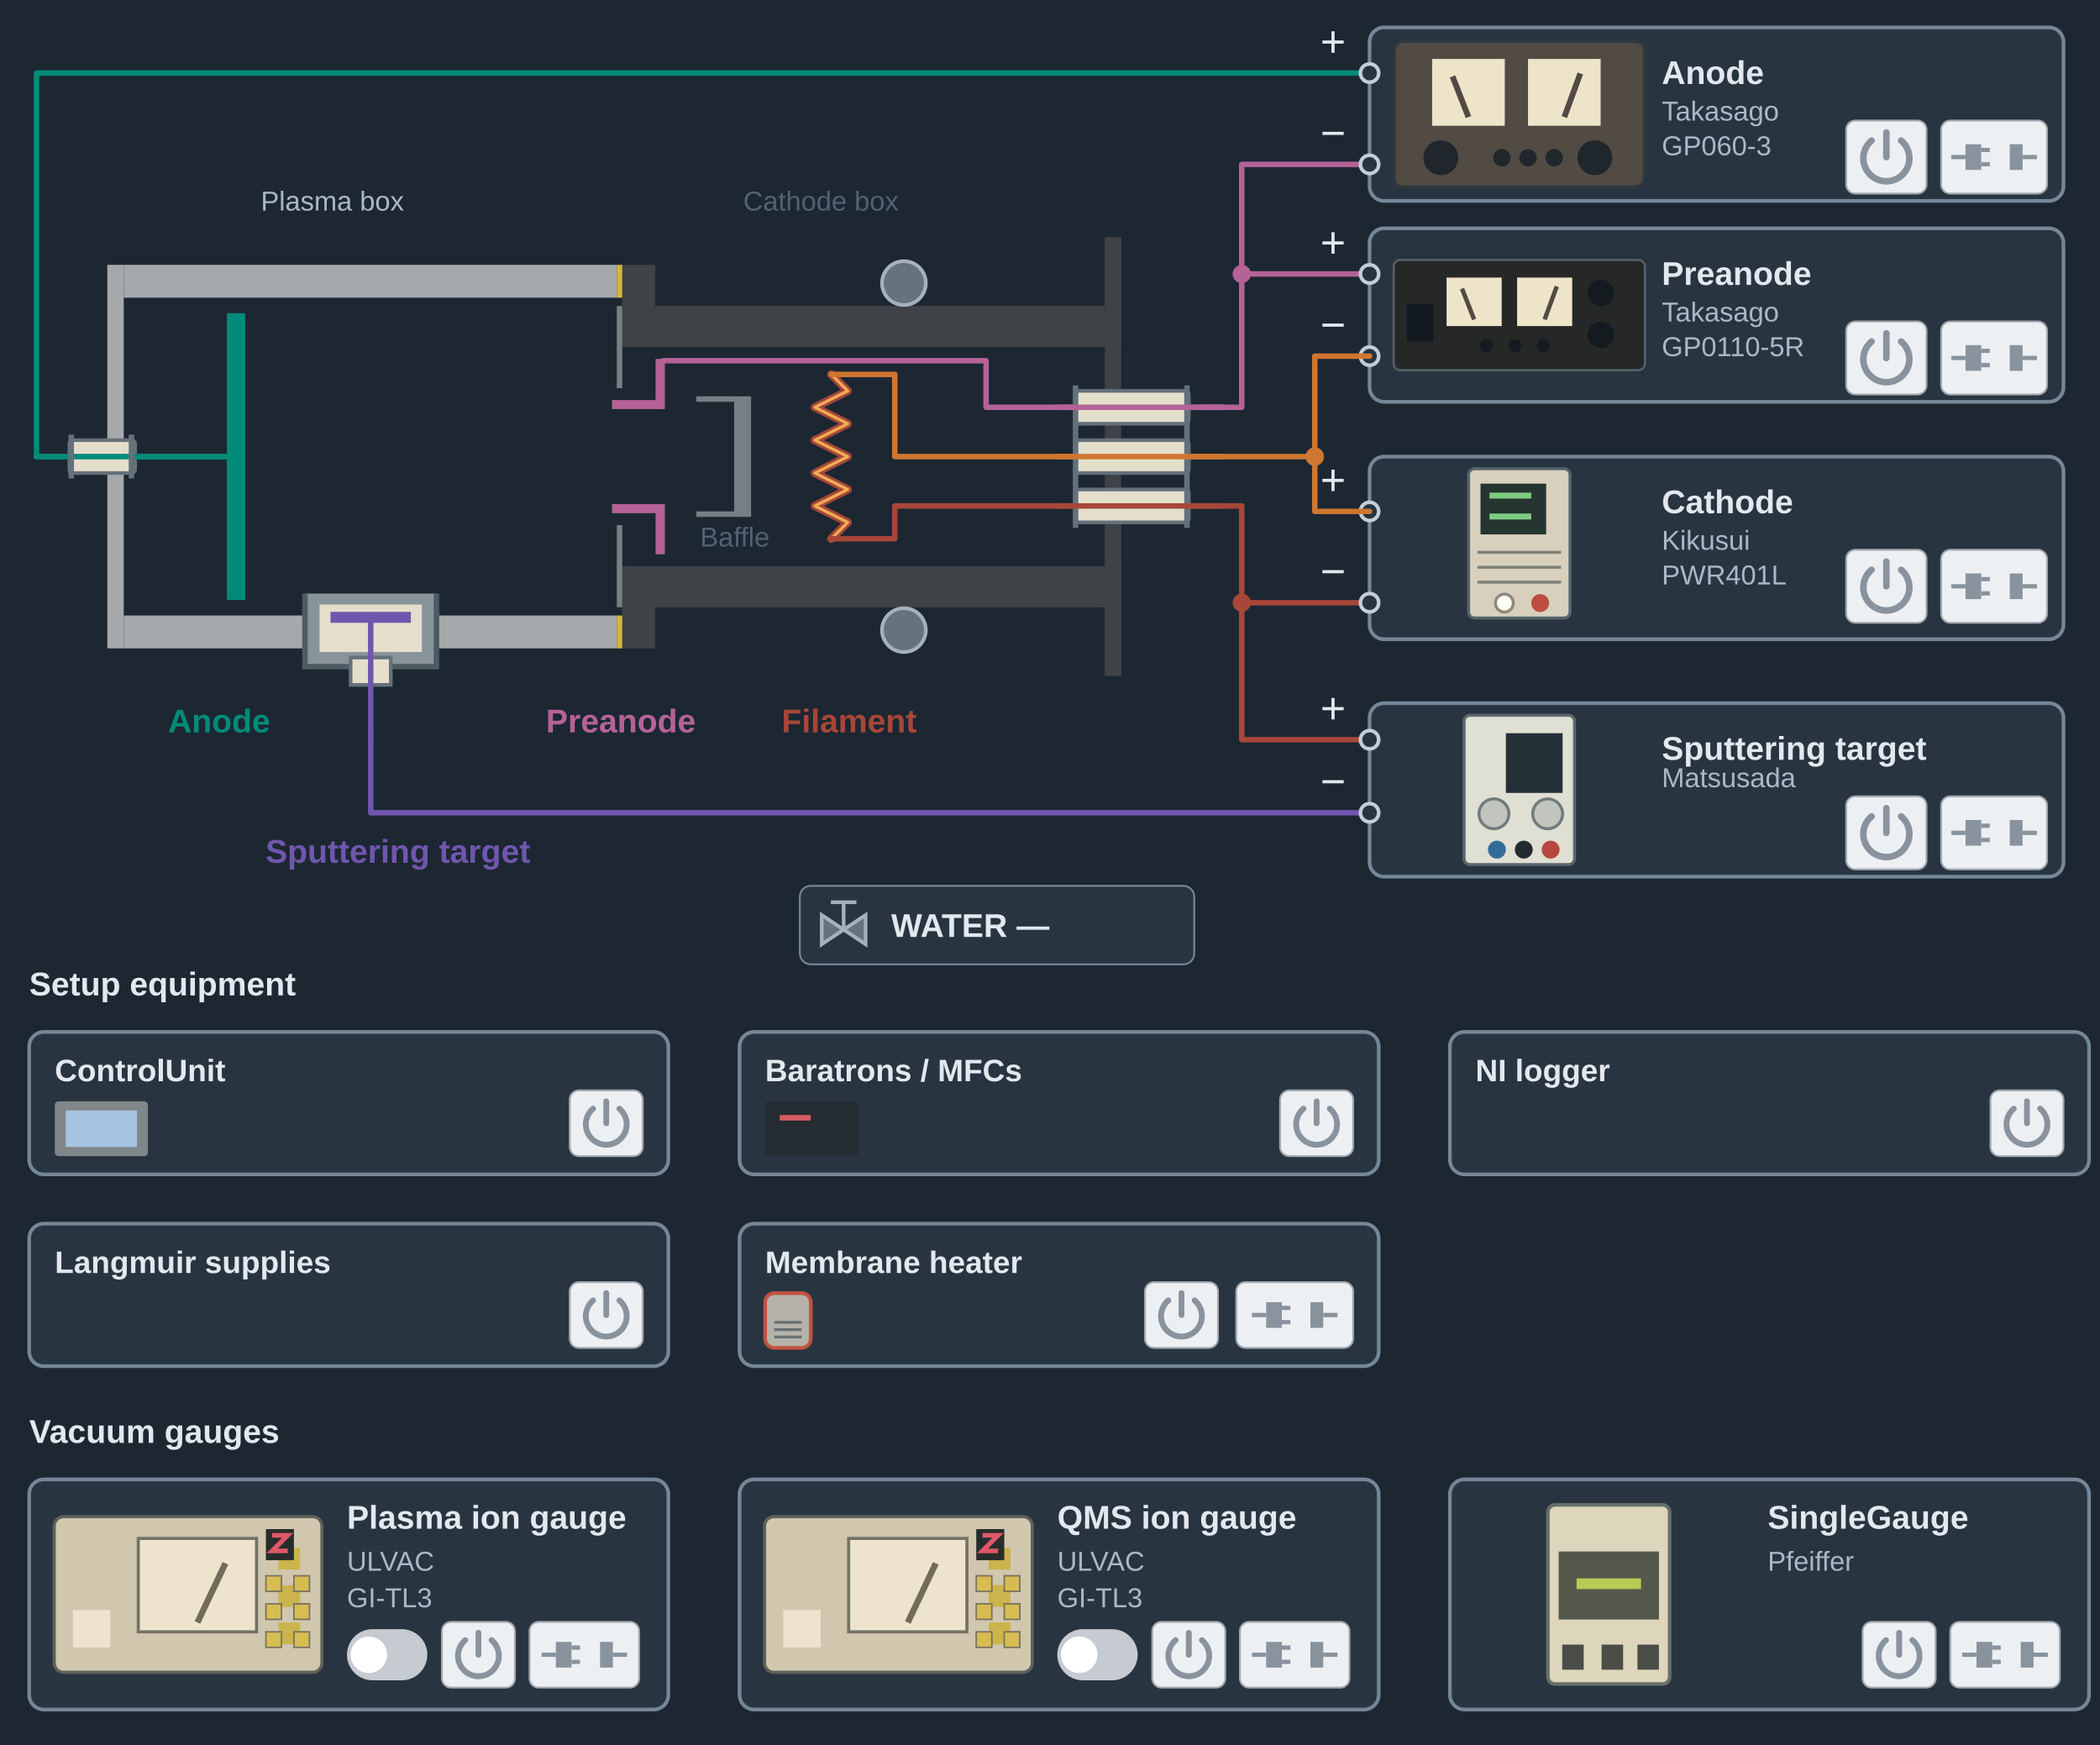
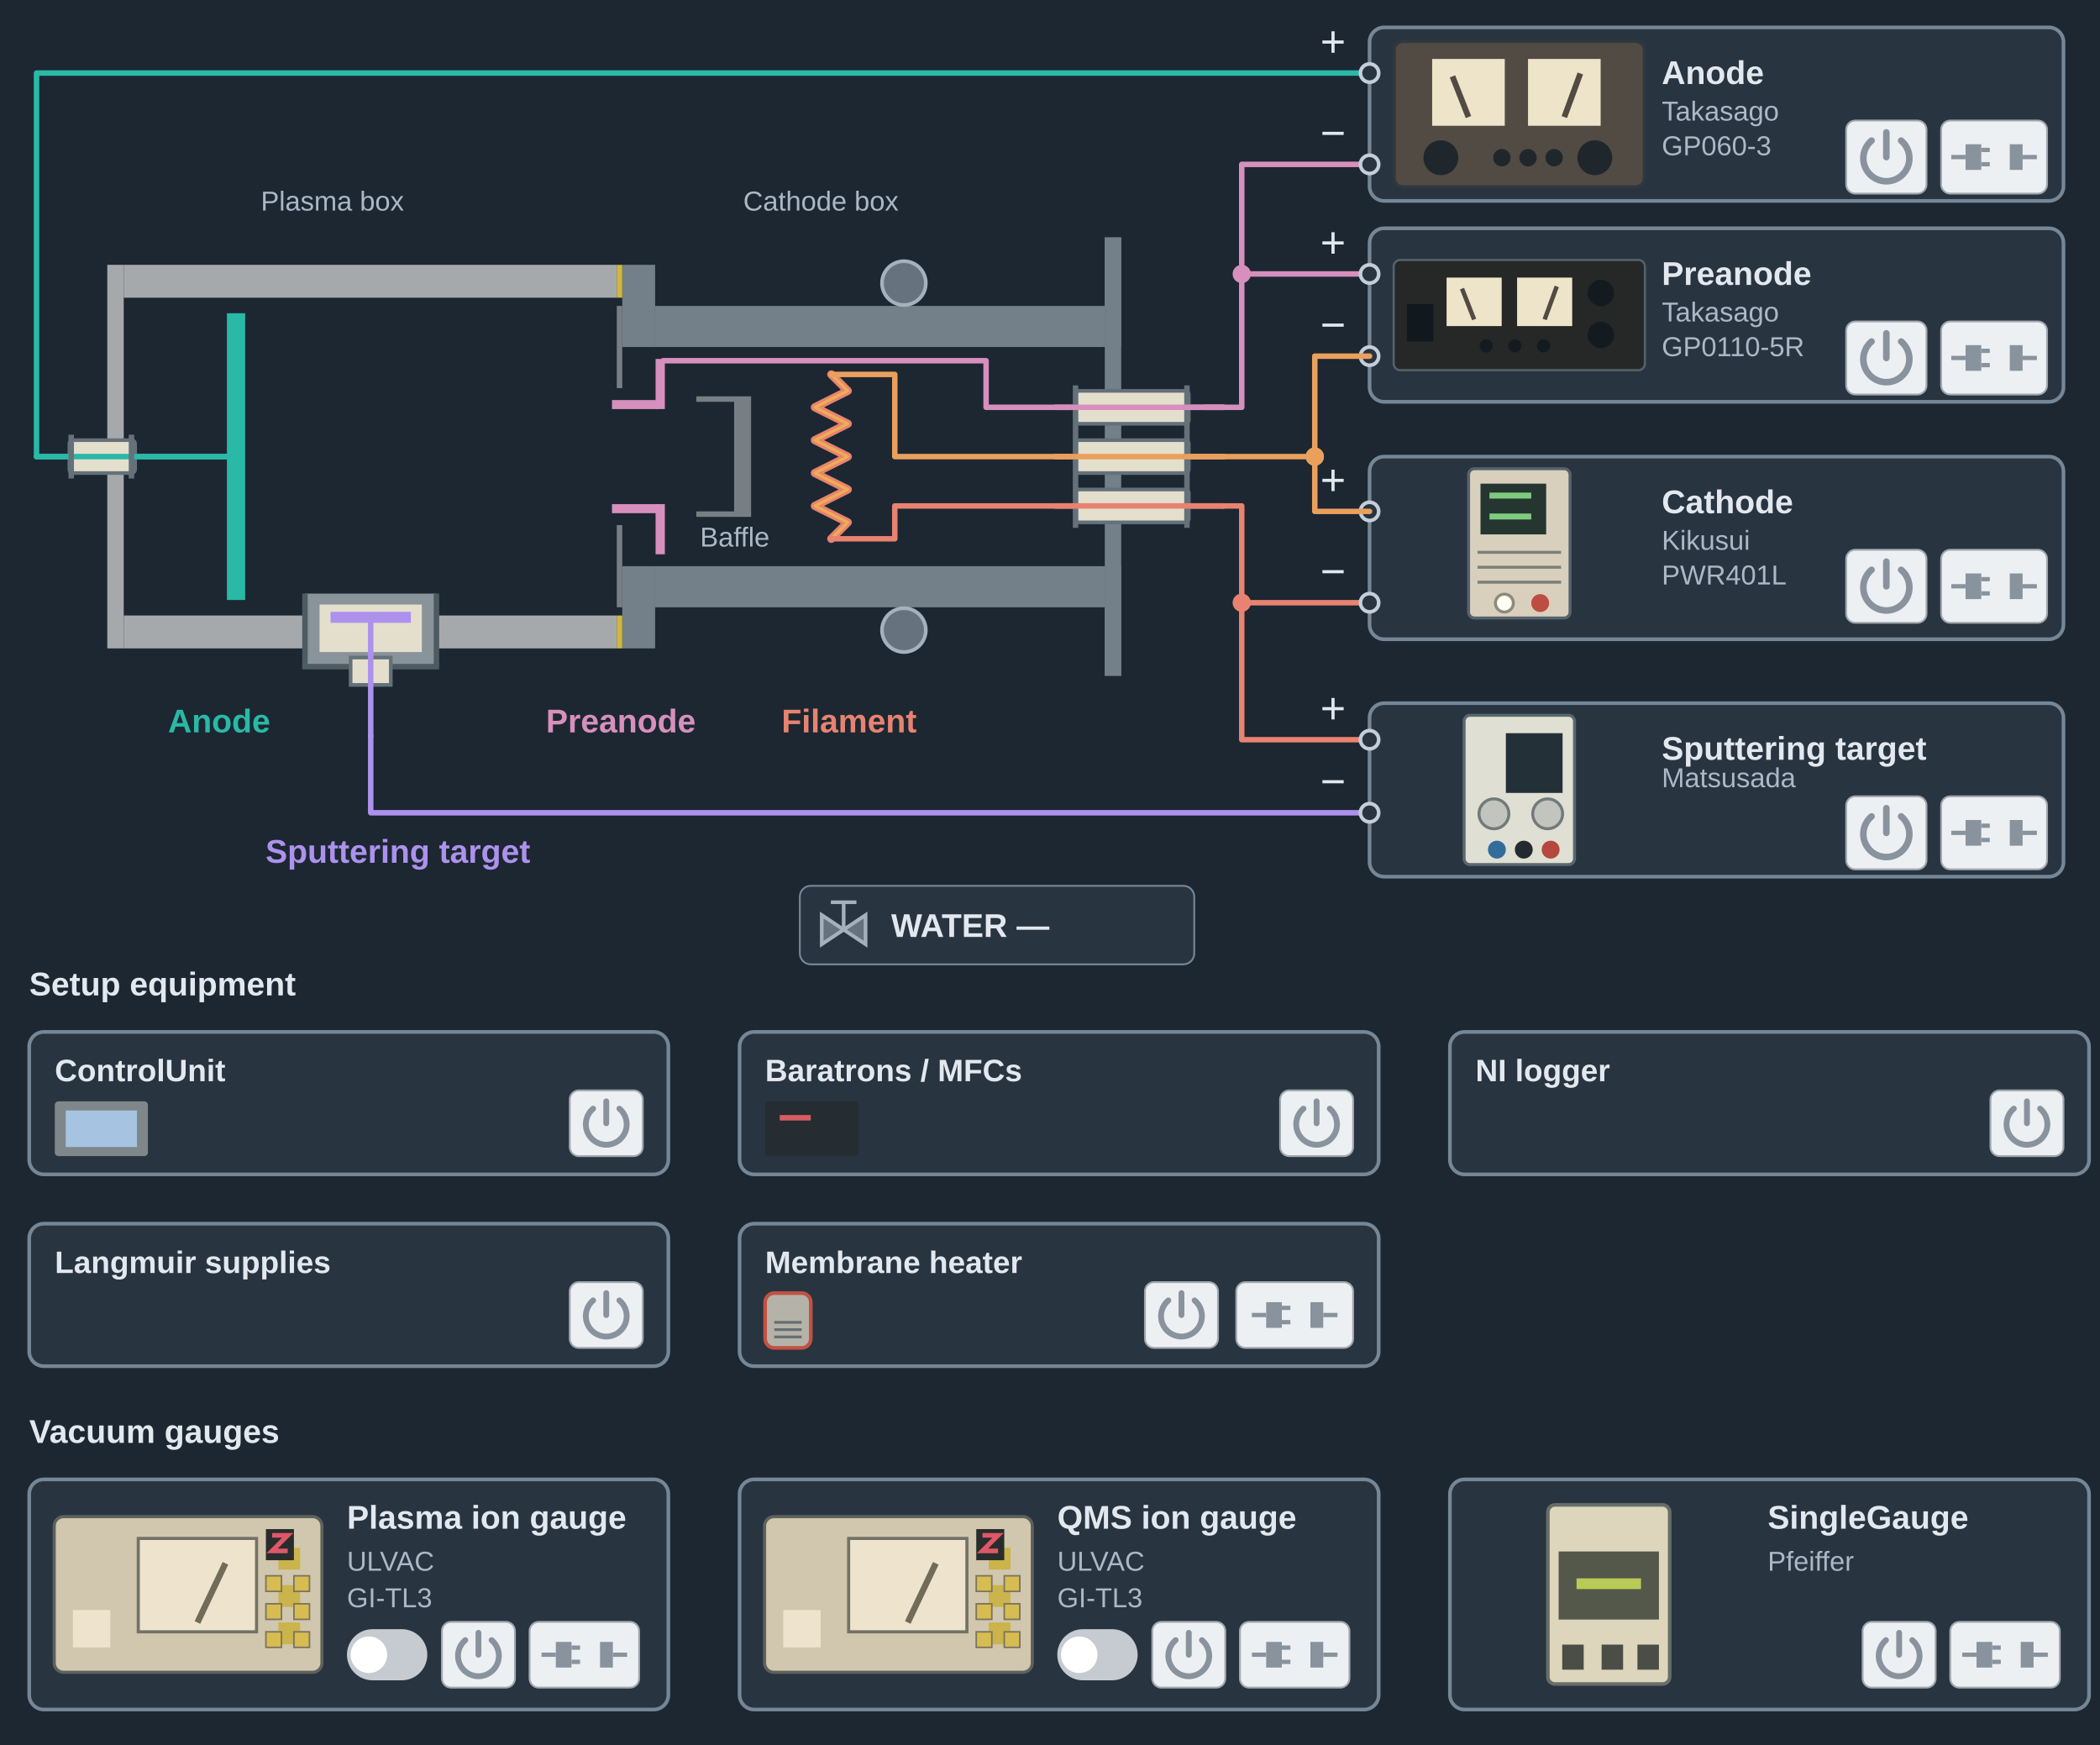
<svg xmlns="http://www.w3.org/2000/svg" viewBox="20 165 1150 955" role="img" aria-labelledby="title desc" version="1.1" id="svg66">
  <defs id="defs1">
    <style id="style1">
      text {font-family:Arial,sans-serif;fill:#24323f;font-size:18px}
      .heading {font-size:24px;font-weight:bold}
-       .small {font-size:15px;fill:#516273}
+       .small {font-size:15px;fill:#abb8c5}
      .label {font-weight:bold}
      .wire {fill:none;stroke-width:3;stroke-linejoin:round;stroke-linecap:round}
-       .cathode {stroke:#a74639}
-       .preanode {stroke:#b56297}
-       .anode {stroke:#008b78}
-       .target {stroke:#7056ae}
+       .cathode {stroke:#e78370}
+       .preanode {stroke:#d78fbd}
+       .anode {stroke:#29b9a6}
+       .target {stroke:#ad91ed}
      .signal {stroke:#52718d;stroke-dasharray:7 5}
      .device {fill:#fff;stroke:#627485;stroke-width:2}
      .terminal {fill:#fff;stroke:#24323f;stroke-width:2}
    
 text{fill:#e2e8ee} .small{fill:#abb8c5} .device{fill:#283440;stroke:#758797} .terminal{fill:#283440;stroke:#c3ced8}</style>
    <g>
      <symbol id="power-off-icon" viewBox="0 0 40 40">
        <path d="M20 5V20M11 10A14 14 0 1 0 29 10" fill="none" stroke="currentColor" stroke-width="4" stroke-linecap="round" />
      </symbol>
      <symbol id="plug-disconnected-icon" viewBox="0 0 64 40">
        <path d="M2 20H12M52 20H62" fill="none" stroke="currentColor" stroke-width="3" />
        <path d="M12 11H23V29H12ZM43 11H52V29H43Z" fill="currentColor" />
        <path d="M23 15H29M23 25H29" stroke="currentColor" stroke-width="3" />
      </symbol>
      <symbol id="plug-connected-icon" viewBox="0 0 64 40">
        <path d="M2 20H17M47 20H62" fill="none" stroke="currentColor" stroke-width="3" />
        <rect x="17" y="11" width="30" height="18" rx="3" fill="currentColor" />
        <path d="M32 12V28" stroke="#fff" stroke-width="2" />
      </symbol>
    </g>
    <g>
      <symbol id="takasago-icon" viewBox="0 0 88 52">
        <rect x="1" y="1" width="86" height="50" rx="3" fill="#514b43" stroke="#30383e" />
        <g fill="#eee4c9">
          <rect x="14" y="7" width="25" height="23" />
          <rect x="47" y="7" width="25" height="23" />
        </g>
        <path d="M26.5 27L21 13M59.5 27L65 12" stroke="#514b43" stroke-width="2" />
        <g fill="#20272c">
          <circle cx="17" cy="41" r="6" />
          <circle cx="70" cy="41" r="6" />
          <circle cx="38" cy="41" r="3" />
          <circle cx="47" cy="41" r="3" />
          <circle cx="56" cy="41" r="3" />
        </g>
      </symbol>
      <symbol id="kikusui-icon" viewBox="26 0 36 52">
        <rect x="27" y="1" width="34" height="50" rx="2" fill="#d8d0bd" stroke="#57636c" />
        <rect x="31" y="6" width="22" height="17" fill="#25352f" />
        <path d="M34 10H48M34 17H48" stroke="#7ecb80" stroke-width="2" />
        <path d="M30 29H58M30 34H58M30 39H58" stroke="#7d8079" />
        <circle cx="39" cy="46" r="3" fill="#fffdf4" stroke="#8d897c" stroke-width="1" />
        <circle cx="51" cy="46" r="3" fill="#bd4d40" />
      </symbol>
      <symbol id="matsusada-icon" viewBox="25 0 39 52">
        <rect x="26" y="1" width="37" height="50" rx="2" fill="#e0dfd3" stroke="#59676e" />
        <rect x="40" y="7" width="19" height="20" fill="#243038" />
        <circle cx="36" cy="34" r="5" fill="#c2c5bd" stroke="#717b7c" />
        <circle cx="54" cy="34" r="5" fill="#c2c5bd" stroke="#717b7c" />
        <circle cx="37" cy="46" r="3" fill="#326c9a" />
        <circle cx="55" cy="46" r="3" fill="#b5473e" />
        <circle cx="46" cy="46" r="3" fill="#242b30" />
      </symbol>
      <symbol id="ulvac-icon" viewBox="0 0 88 52">
        <rect x="1" y="1" width="86" height="50" rx="3" fill="#d1c7ae" stroke="#5e625b" />
        <rect x="28" y="8" width="38" height="30" fill="#eee4ce" stroke="#737265" />
        <path d="M47 35L56 16" stroke="#716b59" stroke-width="2" />
        <rect x="7" y="31" width="12" height="12" fill="#eee4ce" />
        <g fill="#cab44b">
          <rect x="73" y="11" width="7" height="7" />
          <rect x="73" y="23" width="7" height="7" />
          <rect x="73" y="35" width="7" height="7" />
        </g>
        <g>
          <rect x="69" y="5" width="9" height="10" fill="#282d2c" />
          <path d="M71 7H76L71 12H76" fill="none" stroke="#df5868" stroke-width="1.5" />
          <g fill="#d7bd51" stroke="#7b7460" stroke-width="0.5">
            <rect x="69" y="20" width="5" height="5" />
            <rect x="78" y="20" width="5" height="5" />
            <rect x="69" y="29" width="5" height="5" />
            <rect x="78" y="29" width="5" height="5" />
            <rect x="69" y="38" width="5" height="5" />
            <rect x="78" y="38" width="5" height="5" />
          </g>
        </g>
      </symbol>
      <symbol id="pfeiffer-icon" viewBox="26 0 36 52">
        <rect x="27" y="1" width="34" height="50" rx="2" fill="#ded5bd" stroke="#676e68" />
        <rect x="30" y="14" width="28" height="19" fill="#53584a" />
        <path d="M35 23H53" stroke="#b9ca57" stroke-width="3" />
        <g fill="#4a4e46">
          <rect x="31" y="40" width="6" height="7" />
          <rect x="42" y="40" width="6" height="7" />
          <rect x="52" y="40" width="6" height="7" />
        </g>
      </symbol>
    </g>
    <symbol id="preanode-face" viewBox="0 0 116 60">
      <rect x="1" y="5" width="114" height="50" rx="3" fill="#252826" stroke="#566068" />
      <g fill="#eee4c9">
        <rect x="25" y="13" width="25" height="22" />
        <rect x="57" y="13" width="25" height="22" />
      </g>
      <path d="M37.5 32L32 18M69.5 32L75 17" stroke="#514b43" stroke-width="2" />
      <rect x="7" y="25" width="12" height="17" fill="#11181e" />
      <g fill="#141b20">
        <circle cx="95" cy="20" r="6" />
        <circle cx="95" cy="39" r="6" />
        <circle cx="43" cy="44" r="3" />
        <circle cx="56" cy="44" r="3" />
        <circle cx="69" cy="44" r="3" />
      </g>
    </symbol>
  </defs>
  <rect width="1200" height="1200" fill="#1c2732" id="rect1" />
  <g id="electrode-assembly" transform="translate(0 150)">
    <g transform="translate(640 265) scale(-3 3)" id="g22">
      <g id="plasma-box" fill="#a6a9ac">
        <rect x="94.08" y="-35" width="90" height="6" id="rect2" />
        <rect x="94.08" y="29" width="90" height="6" id="rect3" />
        <rect x="184.08" y="-35" width="3" height="70" id="rect4" />
      </g>
-       <g id="cathode-housing" fill="#3f4246">
+       <g id="cathode-housing" fill="#737f89">
        <rect x="5" y="-27.5" width="82.08" height="7.5" id="rect5" />
        <rect x="5" y="20" width="82.08" height="7.5" id="rect6" />
        <rect x="2" y="-40" width="3" height="20" id="rect7" />
        <rect x="2" y="20" width="3" height="20" id="rect8" />
        <rect x="87.08" y="-35" width="6" height="15" id="rect9" />
        <rect x="87.08" y="20" width="6" height="15" id="rect10" />
      </g>
      <g id="kapton" fill="#d1b83b">
        <rect x="93.08" y="-35" width="1" height="6" id="rect11" />
        <rect x="93.08" y="29" width="1" height="6" id="rect12" />
      </g>
      <g id="grounded-slit" fill="#777f85">
        <rect x="93.08" y="-27.5" width="1" height="15" id="rect13" />
        <rect x="93.08" y="12.5" width="1" height="15" id="rect14" />
      </g>
-       <rect id="anode" x="163.08" y="-25" width="1" height="50" fill="#008b78" style="stroke-width:2.333;stroke-dasharray:none;stroke:#008b78;stroke-opacity:1" />
-       <g id="preanode" fill="#b56297" stroke="#b56297" stroke-width="0.65">
+       <rect id="anode" x="163.08" y="-25" width="1" height="50" fill="#29b9a6" style="stroke-width:2.333;stroke-dasharray:none;stroke:#29b9a6;stroke-opacity:1" />
+       <g id="preanode" fill="#d78fbd" stroke="#d78fbd" stroke-width="0.65">
        <rect x="85.63" y="-17.5" width="1.04" height="8.5" id="rect15" />
        <rect x="85.63" y="9" width="1.04" height="8.5" id="rect16" />
        <rect x="86.67" y="-10" width="7.96" height="1" id="rect17" />
        <rect x="86.67" y="9" width="7.96" height="1" id="rect18" />
      </g>
      <g id="grounded-cup" fill="#777f85">
        <rect x="69.56" y="-11" width="3.1" height="22" id="rect19" />
        <rect x="72.66" y="-11" width="6.9" height="1" id="rect20" />
        <rect x="72.66" y="10" width="6.9" height="1" id="rect21" />
      </g>
      <g id="hot-cathode" fill="none" stroke-linecap="round" stroke-linejoin="round">
-         <path d="M54.92 -15L51.92 -12L57.92 -9L51.92 -6L57.92 -3L51.92 0L57.92 3L51.92 6L57.92 9L51.92 12L54.92 15" stroke="#a74639" stroke-width="1.5" id="path21" />
+         <path d="M54.92 -15L51.92 -12L57.92 -9L51.92 -6L57.92 -3L51.92 0L57.92 3L51.92 6L57.92 9L51.92 12L54.92 15" stroke="#e78370" stroke-width="1.5" id="path21" />
        <path d="M54.92 -15L51.92 -12L57.92 -9L51.92 -6L57.92 -3L51.92 0L57.92 3L51.92 6L57.92 9L51.92 12L54.92 15" stroke="#efac55" stroke-width="0.55" id="path22" />
      </g>
    </g>
-     <rect id="cathode-box-cap" x="625" y="145" width="9" height="240" fill="#3f4246" />
-     <path d="M475.24 220H510V265H690" class="wire cathode" id="path23" style="stroke:#cf7630" />
+     <rect id="cathode-box-cap" x="625" y="145" width="9" height="240" fill="#737f89" />
+     <path d="M475.24 220H510V265H690" class="wire cathode" id="path23" style="stroke:#eaa05c" />
    <path id="cathode-return-internal" d="M475.24 310H510V292H690" class="wire cathode" />
    <path d="M383.11 212.5H560V238H690" class="wire preanode" id="path24" />
    <path d="M150.76 265H40" class="wire anode" id="path25" />
    <g id="anode-feedthrough">
      <rect x="58" y="256" width="36" height="18" rx="2" fill="#e4dfcd" stroke="#65717a" stroke-width="2" id="rect25" />
      <path d="M40 265H150.76" class="wire anode" id="path26" />
      <path d="M59 253V277M92 253V277" stroke="#65717a" stroke-width="3" id="path27" />
    </g>
    <g id="rear-feedthroughs">
      <g fill="#e4dfcd" stroke="#65717a" stroke-width="2" id="g29">
        <rect x="609" y="229" width="62" height="18" rx="2" id="rect27" />
        <rect x="609" y="256" width="62" height="18" rx="2" id="rect28" />
        <rect x="609" y="283" width="62" height="18" rx="2" id="rect29" />
      </g>
      <path d="M609 226V304M670 226V304" stroke="#65717a" stroke-width="3" id="path29" />
      <path d="M598 292H690" class="wire cathode" id="path30" />
      <path d="M598 238H690" class="wire preanode" id="path31" />
-       <path id="heater-feedthrough-upper" d="M598 265H690" class="wire" style="stroke:#cf7630" />
-     </g>
-     <text x="140" y="416" class="label" id="text31" text-anchor="middle" style="fill:#008b78;font-size:18px;font-weight:bold">Anode</text>
-     <text x="360" y="416" class="label" id="text32" text-anchor="middle" style="fill:#b56297;font-size:18px;font-weight:bold">Preanode</text>
-     <text x="485" y="416" class="label" id="text33" style="fill:#a74639;font-size:18px;font-weight:bold" text-anchor="middle">Filament</text>
+       <path id="heater-feedthrough-upper" d="M598 265H690" class="wire" style="stroke:#eaa05c" />
+     </g>
+     <text x="140" y="416" class="label" id="text31" text-anchor="middle" style="fill:#29b9a6;font-size:18px;font-weight:bold">Anode</text>
+     <text x="360" y="416" class="label" id="text32" text-anchor="middle" style="fill:#d78fbd;font-size:18px;font-weight:bold">Preanode</text>
+     <text x="485" y="416" class="label" id="text33" style="fill:#e78370;font-size:18px;font-weight:bold" text-anchor="middle">Filament</text>
    <text x="162.829" y="130.284" class="small" id="text34">Plasma box</text>
-     <text x="426.997" y="130.284" class="small" id="text35" style="-inkscape-font-specification:'Arial, sans-serif, Normal';font-family:Arial, sans-serif;font-weight:normal;font-style:normal;font-stretch:normal;font-variant:normal;font-size:15px;font-variant-ligatures:normal;font-variant-caps:normal;font-variant-numeric:normal;font-variant-east-asian:normal;fill:#516273">
+     <text x="426.997" y="130.284" class="small" id="text35" style="-inkscape-font-specification:'Arial, sans-serif, Normal';font-family:Arial, sans-serif;font-weight:normal;font-style:normal;font-stretch:normal;font-variant:normal;font-size:15px;font-variant-ligatures:normal;font-variant-caps:normal;font-variant-numeric:normal;font-variant-east-asian:normal;fill:#abb8c5">
      <tspan id="tspan66">Cathode box</tspan>
    </text>
-     <text x="403.347" y="314.256" class="small" id="text36" style="-inkscape-font-specification:'Arial, sans-serif, Normal';font-family:Arial, sans-serif;font-weight:normal;font-style:normal;font-stretch:normal;font-variant:normal;font-size:15px;font-variant-ligatures:normal;font-variant-caps:normal;font-variant-numeric:normal;font-variant-east-asian:normal;fill:#516273">
+     <text x="403.347" y="314.256" class="small" id="text36" style="-inkscape-font-specification:'Arial, sans-serif, Normal';font-family:Arial, sans-serif;font-weight:normal;font-style:normal;font-stretch:normal;font-variant:normal;font-size:15px;font-variant-ligatures:normal;font-variant-caps:normal;font-variant-numeric:normal;font-variant-east-asian:normal;fill:#abb8c5">
      <tspan id="tspan67">Baffle</tspan>
    </text>
  </g>
  <g id="kikusui" transform="translate(0 290)">
    <rect class="device" x="770" y="125" width="380" height="100" rx="8" id="rect37" />
    <text x="930" y="156" class="label" id="text38">Cathode</text>
    <text x="930" y="176" class="small">Kikusui</text>
    <use href="#kikusui-icon" x="782" y="130" width="140" height="85" />
    <text x="930" y="195" class="small">PWR401L</text>
  </g>
  <path d="M690 442H700V495H770" class="wire cathode" id="path40" />
-   <path d="M700 495V570H770" class="wire cathode" id="path40-8-2" style="fill:none;stroke:#a74639;stroke-width:3;stroke-linecap:round;stroke-linejoin:round" />
+   <path d="M700 495V570H770" class="wire cathode" id="path40-8-2" style="fill:none;stroke:#e78370;stroke-width:3;stroke-linecap:round;stroke-linejoin:round" />
  <g id="preanode-psu" transform="translate(0,25)">
    <rect class="device" x="770" y="265" width="380" height="95" rx="8" id="rect41" />
    <text x="930" y="296" class="label" id="text41">Preanode</text>
    <text x="930" y="316" class="small">Takasago</text>
    <use href="#preanode-face" x="782" y="270" width="140" height="85" />
    <text x="930" y="335" class="small">GP0110-5R</text>
  </g>
  <path d="M680 388H700V315H770" class="wire preanode" id="path44" />
-   <path d="M700 315V255H770" class="wire preanode" id="path44-5" style="fill:none;stroke:#b56297;stroke-width:3;stroke-linecap:round;stroke-linejoin:round" />
+   <path d="M700 315V255H770" class="wire preanode" id="path44-5" style="fill:none;stroke:#d78fbd;stroke-width:3;stroke-linecap:round;stroke-linejoin:round" />
  <g id="anode-psu" transform="translate(0,-220)">
    <rect class="device" x="770" y="400" width="380" height="95" rx="8" id="rect45" />
    <text x="930" y="431" class="label" id="text46">Anode</text>
    <text x="930" y="451" class="small">Takasago</text>
    <use href="#takasago-icon" x="782" y="405" width="140" height="85" />
    <text x="930" y="470" class="small">GP060-3</text>
  </g>
  <path d="M40 415V205H770" class="wire anode" id="path48" />
  <g id="target-bias-psu" transform="translate(0,15)">
    <rect class="device" x="770" y="535" width="380" height="95" rx="8" id="rect50" />
    <text x="930" y="566" class="label" id="text51">Sputtering target</text>
    <text x="930" y="581" class="small">Matsusada</text>
    <use href="#matsusada-icon" x="782" y="540" width="140" height="85" />
  </g>
  <path d="M223 568V610H770" class="wire target" id="path54" />
  <g id="target-grounded-housing" transform="translate(0,138)">
    <path d="m 187,352 v 40 h 72 v -40" fill="#89949a" stroke="#4d5b62" stroke-width="3" id="path55" />
    <rect x="195" y="358" width="56" height="26" fill="#e4dfcd" id="rect55" />
    <rect x="212" y="387" width="22" height="15" fill="#e4dfcd" stroke="#65717a" stroke-width="2" id="rect56" />
  </g>
  <g id="sputtering-target" transform="translate(0 150)">
-     <path d="M201 353H245" stroke="#7056ae" stroke-width="6" id="path56" />
+     <path d="M201 353H245" stroke="#ad91ed" stroke-width="6" id="path56" />
    <path d="M223 356V418" class="wire target" id="path57" />
  </g>
-   <text x="165.399" y="637.383" class="label" id="text57" style="fill:#7056ae;font-size:18px;font-weight:bold">Sputtering target</text>
+   <text x="165.399" y="637.383" class="label" id="text57" style="fill:#ad91ed;font-size:18px;font-weight:bold">Sputtering target</text>
  <g id="terminals-and-polarities">
    <circle cx="770" cy="205" r="5" class="terminal" />
    <text x="750" y="196" text-anchor="middle" style="font-size:24px">+</text>
    <circle cx="770" cy="255" r="5" class="terminal" />
    <text x="750" y="246" text-anchor="middle" style="font-size:24px">−</text>
    <circle cx="770" cy="315" r="5" class="terminal" />
    <text x="750" y="306" text-anchor="middle" style="font-size:24px">+</text>
    <circle cx="770" cy="360" r="5" class="terminal" />
    <text x="750" y="351" text-anchor="middle" style="font-size:24px">−</text>
    <circle cx="770" cy="445" r="5" class="terminal" />
    <text x="750" y="436" text-anchor="middle" style="font-size:24px">+</text>
    <circle cx="770" cy="495" r="5" class="terminal" />
    <text x="750" y="486" text-anchor="middle" style="font-size:24px">−</text>
    <circle cx="770" cy="570" r="5" class="terminal" />
    <text x="750" y="561" text-anchor="middle" style="font-size:24px">+</text>
    <circle cx="770" cy="610" r="5" class="terminal" />
    <text x="750" y="601" text-anchor="middle" style="font-size:24px">−</text>
-     <circle cx="700" cy="315" r="5" fill="#b56297" />
-     <circle cx="740" cy="415" r="5" fill="#cf7630" />
-     <circle cx="700" cy="495" r="5" fill="#a74639" />
+     <circle cx="700" cy="315" r="5" fill="#d78fbd" />
+     <circle cx="740" cy="415" r="5" fill="#eaa05c" />
+     <circle cx="700" cy="495" r="5" fill="#e78370" />
  </g>
  <g id="power-controls">
    <g id="anode-power-switch" data-state="off" role="button" aria-label="anode power off" transform="translate(0,-1)">
      <rect x="1031" y="232" width="44" height="40" rx="5" fill="#edf0f3" stroke="#a0a8af" />
      <use href="#power-off-icon" x="1035" y="234" width="36" height="36" color="#89939d" />
    </g>
    <g id="anode-plug-switch" data-state="unplugged" role="button" aria-label="anode unplugged" transform="translate(0,-1)">
      <rect x="1083" y="232" width="58" height="40" rx="5" fill="#edf0f3" stroke="#a0a8af" />
      <use href="#plug-disconnected-icon" x="1087" y="236" width="50" height="32" color="#89939d" />
    </g>
    <g id="preanode-power-switch" data-state="off" role="button" aria-label="preanode power off" transform="translate(0,-1)">
      <rect x="1031" y="342" width="44" height="40" rx="5" fill="#edf0f3" stroke="#a0a8af" />
      <use href="#power-off-icon" x="1035" y="344" width="36" height="36" color="#89939d" />
    </g>
    <g id="preanode-plug-switch" data-state="unplugged" role="button" aria-label="preanode unplugged" transform="translate(0,-1)">
      <rect x="1083" y="342" width="58" height="40" rx="5" fill="#edf0f3" stroke="#a0a8af" />
      <use href="#plug-disconnected-icon" x="1087" y="346" width="50" height="32" color="#89939d" />
    </g>
    <g id="cathode-power-switch" data-state="off" role="button" aria-label="cathode power off" transform="translate(0,-1)">
      <rect x="1031" y="467" width="44" height="40" rx="5" fill="#edf0f3" stroke="#a0a8af" />
      <use href="#power-off-icon" x="1035" y="469" width="36" height="36" color="#89939d" />
    </g>
    <g id="cathode-plug-switch" data-state="unplugged" role="button" aria-label="cathode unplugged" transform="translate(0,-1)">
      <rect x="1083" y="467" width="58" height="40" rx="5" fill="#edf0f3" stroke="#a0a8af" />
      <use href="#plug-disconnected-icon" x="1087" y="471" width="50" height="32" color="#89939d" />
    </g>
    <g id="target-power-switch" data-state="off" role="button" aria-label="target power off" transform="translate(0,-1)">
      <rect x="1031" y="602" width="44" height="40" rx="5" fill="#edf0f3" stroke="#a0a8af" />
      <use href="#power-off-icon" x="1035" y="604" width="36" height="36" color="#89939d" />
    </g>
    <g id="target-plug-switch" data-state="unplugged" role="button" aria-label="target unplugged" transform="translate(0,-1)">
      <rect x="1083" y="602" width="58" height="40" rx="5" fill="#edf0f3" stroke="#a0a8af" />
      <use href="#plug-disconnected-icon" x="1087" y="606" width="50" height="32" color="#89939d" />
    </g>
  </g>
  <g id="heater-positive-node">
-     <path d="M690 415H740V445H770M740 415V360H770" class="wire" style="stroke:#cf7630" />
-     <circle cx="740" cy="415" r="5" fill="#cf7630" />
+     <path d="M690 415H740V445H770M740 415V360H770" class="wire" style="stroke:#eaa05c" />
+     <circle cx="740" cy="415" r="5" fill="#eaa05c" />
  </g>
  <g id="vacuum-gauges" transform="translate(0,-55)">
    <text x="36" y="1010" class="label">Vacuum gauges</text>
    <g id="plasma-ig">
      <rect x="36" y="1030" width="350" height="126" rx="8" class="device" />
      <text x="210" y="1057" class="label">Plasma ion gauge</text>
      <text x="210" y="1080" class="small">ULVAC</text>
      <use href="#ulvac-icon" x="48" y="1042" width="150" height="102" />
      <g id="plasma-ig-power">
        <rect x="262" y="1108" width="40" height="36" rx="5" fill="#edf0f3" stroke="#a0a8af" />
        <use href="#power-off-icon" x="266" y="1110" width="32" height="32" color="#89939d" />
      </g>
      <g id="plasma-ig-gauge">
        <rect x="210" y="1112" width="44" height="28" rx="14" fill="#c5cbd0" />
        <circle cx="222" cy="1126" r="10" fill="#fff" />
      </g>
      <text x="210" y="1100" class="small">GI-TL3</text>
      <g id="plasma-ig-plug-switch">
        <rect x="310" y="1108" width="60" height="36" rx="5" fill="#edf0f3" stroke="#a0a8af" />
        <use href="#plug-disconnected-icon" x="315" y="1110" width="50" height="32" color="#89939d" />
      </g>
    </g>
    <g id="qms-ig">
      <rect x="425" y="1030" width="350" height="126" rx="8" class="device" />
      <text x="599" y="1057" class="label">QMS ion gauge</text>
      <text x="599" y="1080" class="small">ULVAC</text>
      <use href="#ulvac-icon" x="437" y="1042" width="150" height="102" />
      <g id="qms-ig-power">
        <rect x="651" y="1108" width="40" height="36" rx="5" fill="#edf0f3" stroke="#a0a8af" />
        <use href="#power-off-icon" x="655" y="1110" width="32" height="32" color="#89939d" />
      </g>
      <g id="qms-ig-gauge">
        <rect x="599" y="1112" width="44" height="28" rx="14" fill="#c5cbd0" />
        <circle cx="611" cy="1126" r="10" fill="#fff" />
      </g>
      <text x="599" y="1100" class="small">GI-TL3</text>
      <g id="qms-ig-plug-switch">
        <rect x="699" y="1108" width="60" height="36" rx="5" fill="#edf0f3" stroke="#a0a8af" />
        <use href="#plug-disconnected-icon" x="704" y="1110" width="50" height="32" color="#89939d" />
      </g>
    </g>
    <g id="single-gauge">
      <rect x="814" y="1030" width="350" height="126" rx="8" class="device" />
      <text x="988" y="1057" class="label">SingleGauge</text>
      <text x="988" y="1080" class="small">Pfeiffer</text>
      <use href="#pfeiffer-icon" x="826" y="1042" width="150" height="102" />
      <g id="single-gauge-power">
        <rect x="1040" y="1108" width="40" height="36" rx="5" fill="#edf0f3" stroke="#a0a8af" />
        <use href="#power-off-icon" x="1044" y="1110" width="32" height="32" color="#89939d" />
      </g>
      <g id="single-gauge-plug-switch">
        <rect x="1088" y="1108" width="60" height="36" rx="5" fill="#edf0f3" stroke="#a0a8af" />
        <use href="#plug-disconnected-icon" x="1093" y="1110" width="50" height="32" color="#89939d" />
      </g>
    </g>
  </g>
  <g id="setup-equipment">
    <text x="36" y="710" class="label">Setup equipment</text>
    <g id="controlunit">
      <rect x="36.0" y="730.0" width="350" height="78" rx="8" class="device" />
      <text x="50.0" y="757.0" class="label" style="font-size:17px">ControlUnit</text>
      <g id="controlunit-power-switch">
        <rect x="332.0" y="762.0" width="40" height="36" rx="5" fill="#edf0f3" stroke="#a0a8af" />
        <use href="#power-off-icon" x="336.0" y="764.0" width="32" height="32" color="#89939d" />
      </g>
      <rect x="50.0" y="768.0" width="51" height="30" rx="2" fill="#7f878b" />
      <rect x="56.0" y="773.0" width="39" height="20" fill="#a6c4e1" />
    </g>
    <g id="instrument-box">
      <rect x="425.0" y="730.0" width="350" height="78" rx="8" class="device" />
      <text x="439.0" y="757.0" class="label" style="font-size:17px">Baratrons / MFCs</text>
      <g id="instrument-box-power-switch">
        <rect x="721.0" y="762.0" width="40" height="36" rx="5" fill="#edf0f3" stroke="#a0a8af" />
        <use href="#power-off-icon" x="725.0" y="764.0" width="32" height="32" color="#89939d" />
      </g>
      <rect x="439.0" y="768.0" width="51" height="30" rx="2" fill="#252c32" />
      <path d="M347 777H364" stroke="#d75d62" stroke-width="3" transform="translate(100,0)" />
    </g>
    <g id="ni-logger">
      <rect x="814.0" y="730.0" width="350" height="78" rx="8" class="device" />
      <text x="828.0" y="757.0" class="label" style="font-size:17px">NI logger</text>
      <g id="ni-logger-power-switch">
        <rect x="1110.0" y="762.0" width="40" height="36" rx="5" fill="#edf0f3" stroke="#a0a8af" />
        <use href="#power-off-icon" x="1114.0" y="764.0" width="32" height="32" color="#89939d" />
      </g>
    </g>
    <g id="langmuir-supplies">
      <rect x="36.0" y="835.0" width="350" height="78" rx="8" class="device" />
      <text x="50.0" y="862.0" class="label" style="font-size:17px">Langmuir supplies</text>
      <g id="langmuir-supplies-power-switch">
        <rect x="332.0" y="867.0" width="40" height="36" rx="5" fill="#edf0f3" stroke="#a0a8af" />
        <use href="#power-off-icon" x="336.0" y="869.0" width="32" height="32" color="#89939d" />
      </g>
    </g>
  </g>
  <g id="membrane-heater">
    <rect x="425" y="835" width="350" height="78" rx="8" class="device" />
    <text x="439" y="862" class="label" style="font-size:17px">Membrane heater</text>
    <g id="membrane-heater-icon">
      <rect x="439" y="873" width="25" height="30" rx="5" fill="#b5b3a9" stroke="#c15242" stroke-width="2" />
      <path d="M444 889H459M444 893H459M444 897H459" stroke="#666e70" stroke-width="1.5" />
    </g>
    <g id="membrane-heater-power-switch">
      <rect x="647" y="867" width="40" height="36" rx="5" fill="#edf0f3" stroke="#a0a8af" />
      <use href="#power-off-icon" x="651" y="869" width="32" height="32" color="#89939d" />
    </g>
    <g id="membrane-heater-plug-switch">
      <rect x="697" y="867" width="64" height="36" rx="5" fill="#edf0f3" stroke="#a0a8af" />
      <use href="#plug-disconnected-icon" x="704" y="869" width="50" height="32" color="#89939d" />
    </g>
  </g>
  <g id="cathode-water-pipes" fill="#66727d" stroke="#a5b1bc" stroke-width="2">
    <circle cx="515" cy="320" r="12" />
    <circle cx="515" cy="510" r="12" />
  </g>
  <g id="cathode-water" transform="translate(40,422)" role="button" tabindex="0">
    <rect x="418" y="228" width="216" height="43" rx="6" fill="#283440" stroke="#758797" />
    <path id="water-valve" d="M430 244L442 252L430 260ZM454 244L442 252L454 260ZM442 252V237M435 237H449" fill="#66727d" stroke="#a5b1bc" stroke-width="2" />
    <text id="water-label" x="468" y="256" class="label" style="font-size:18px">WATER —</text>
  </g>
</svg>
